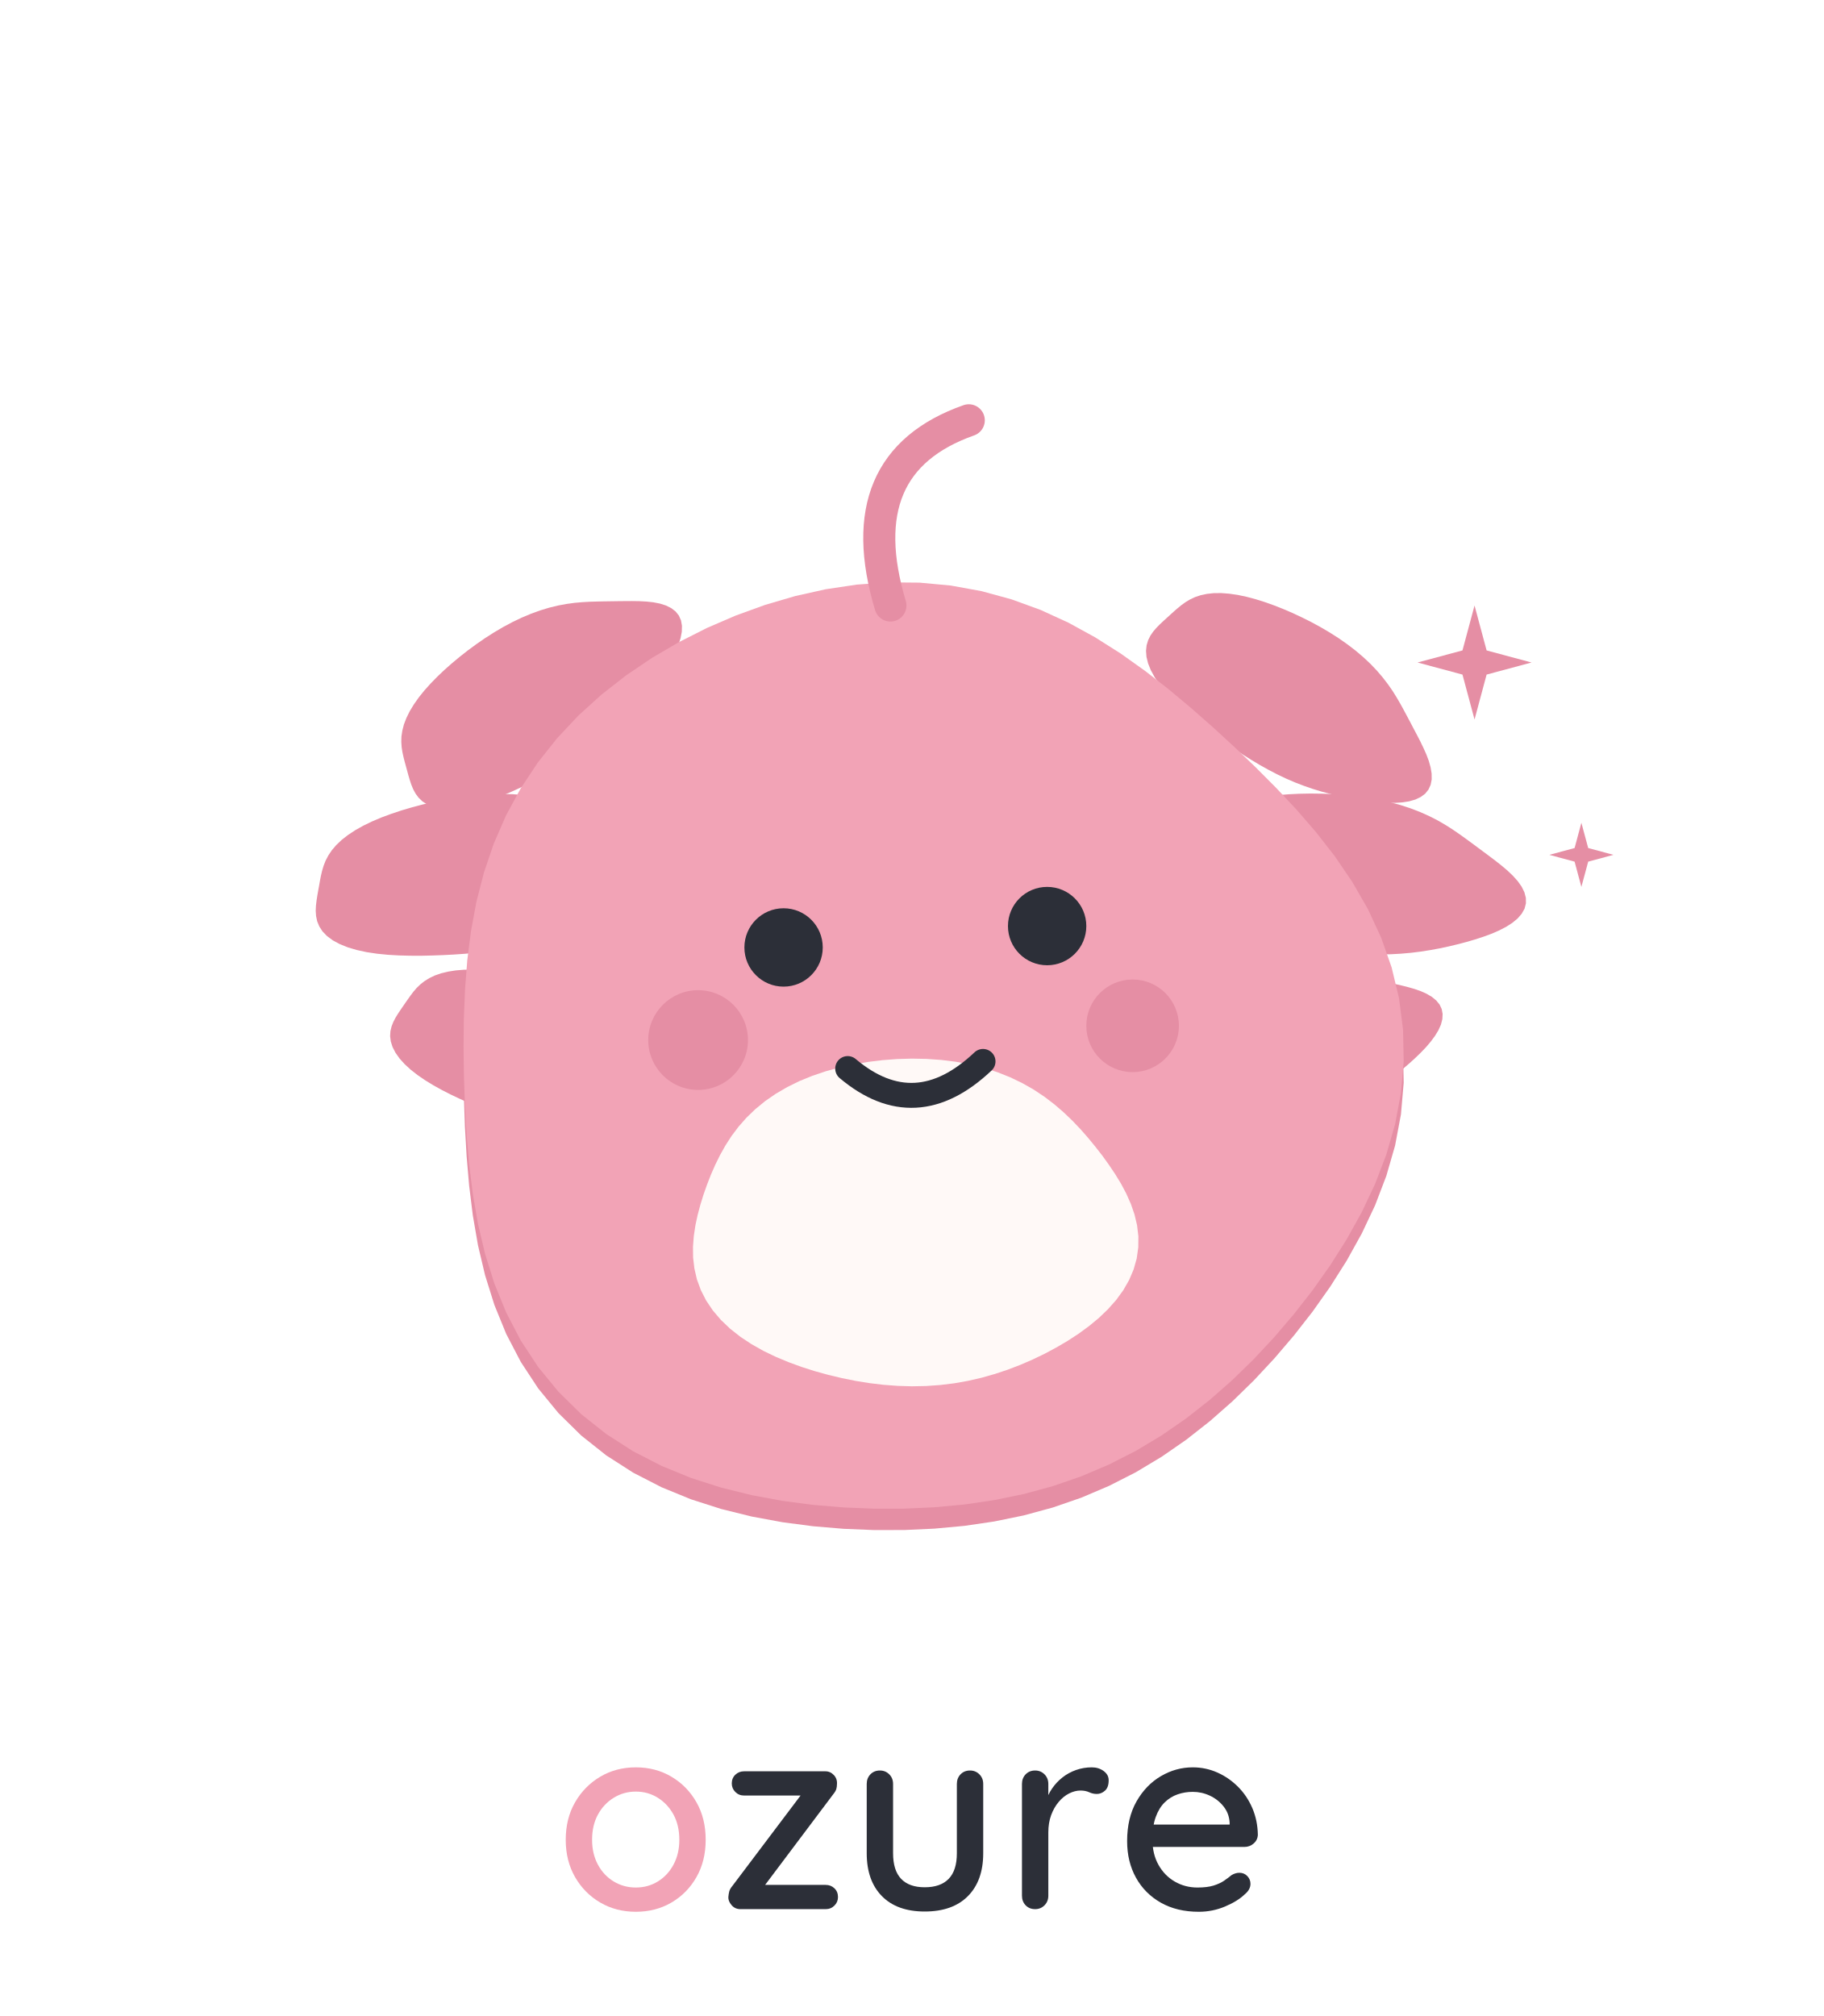
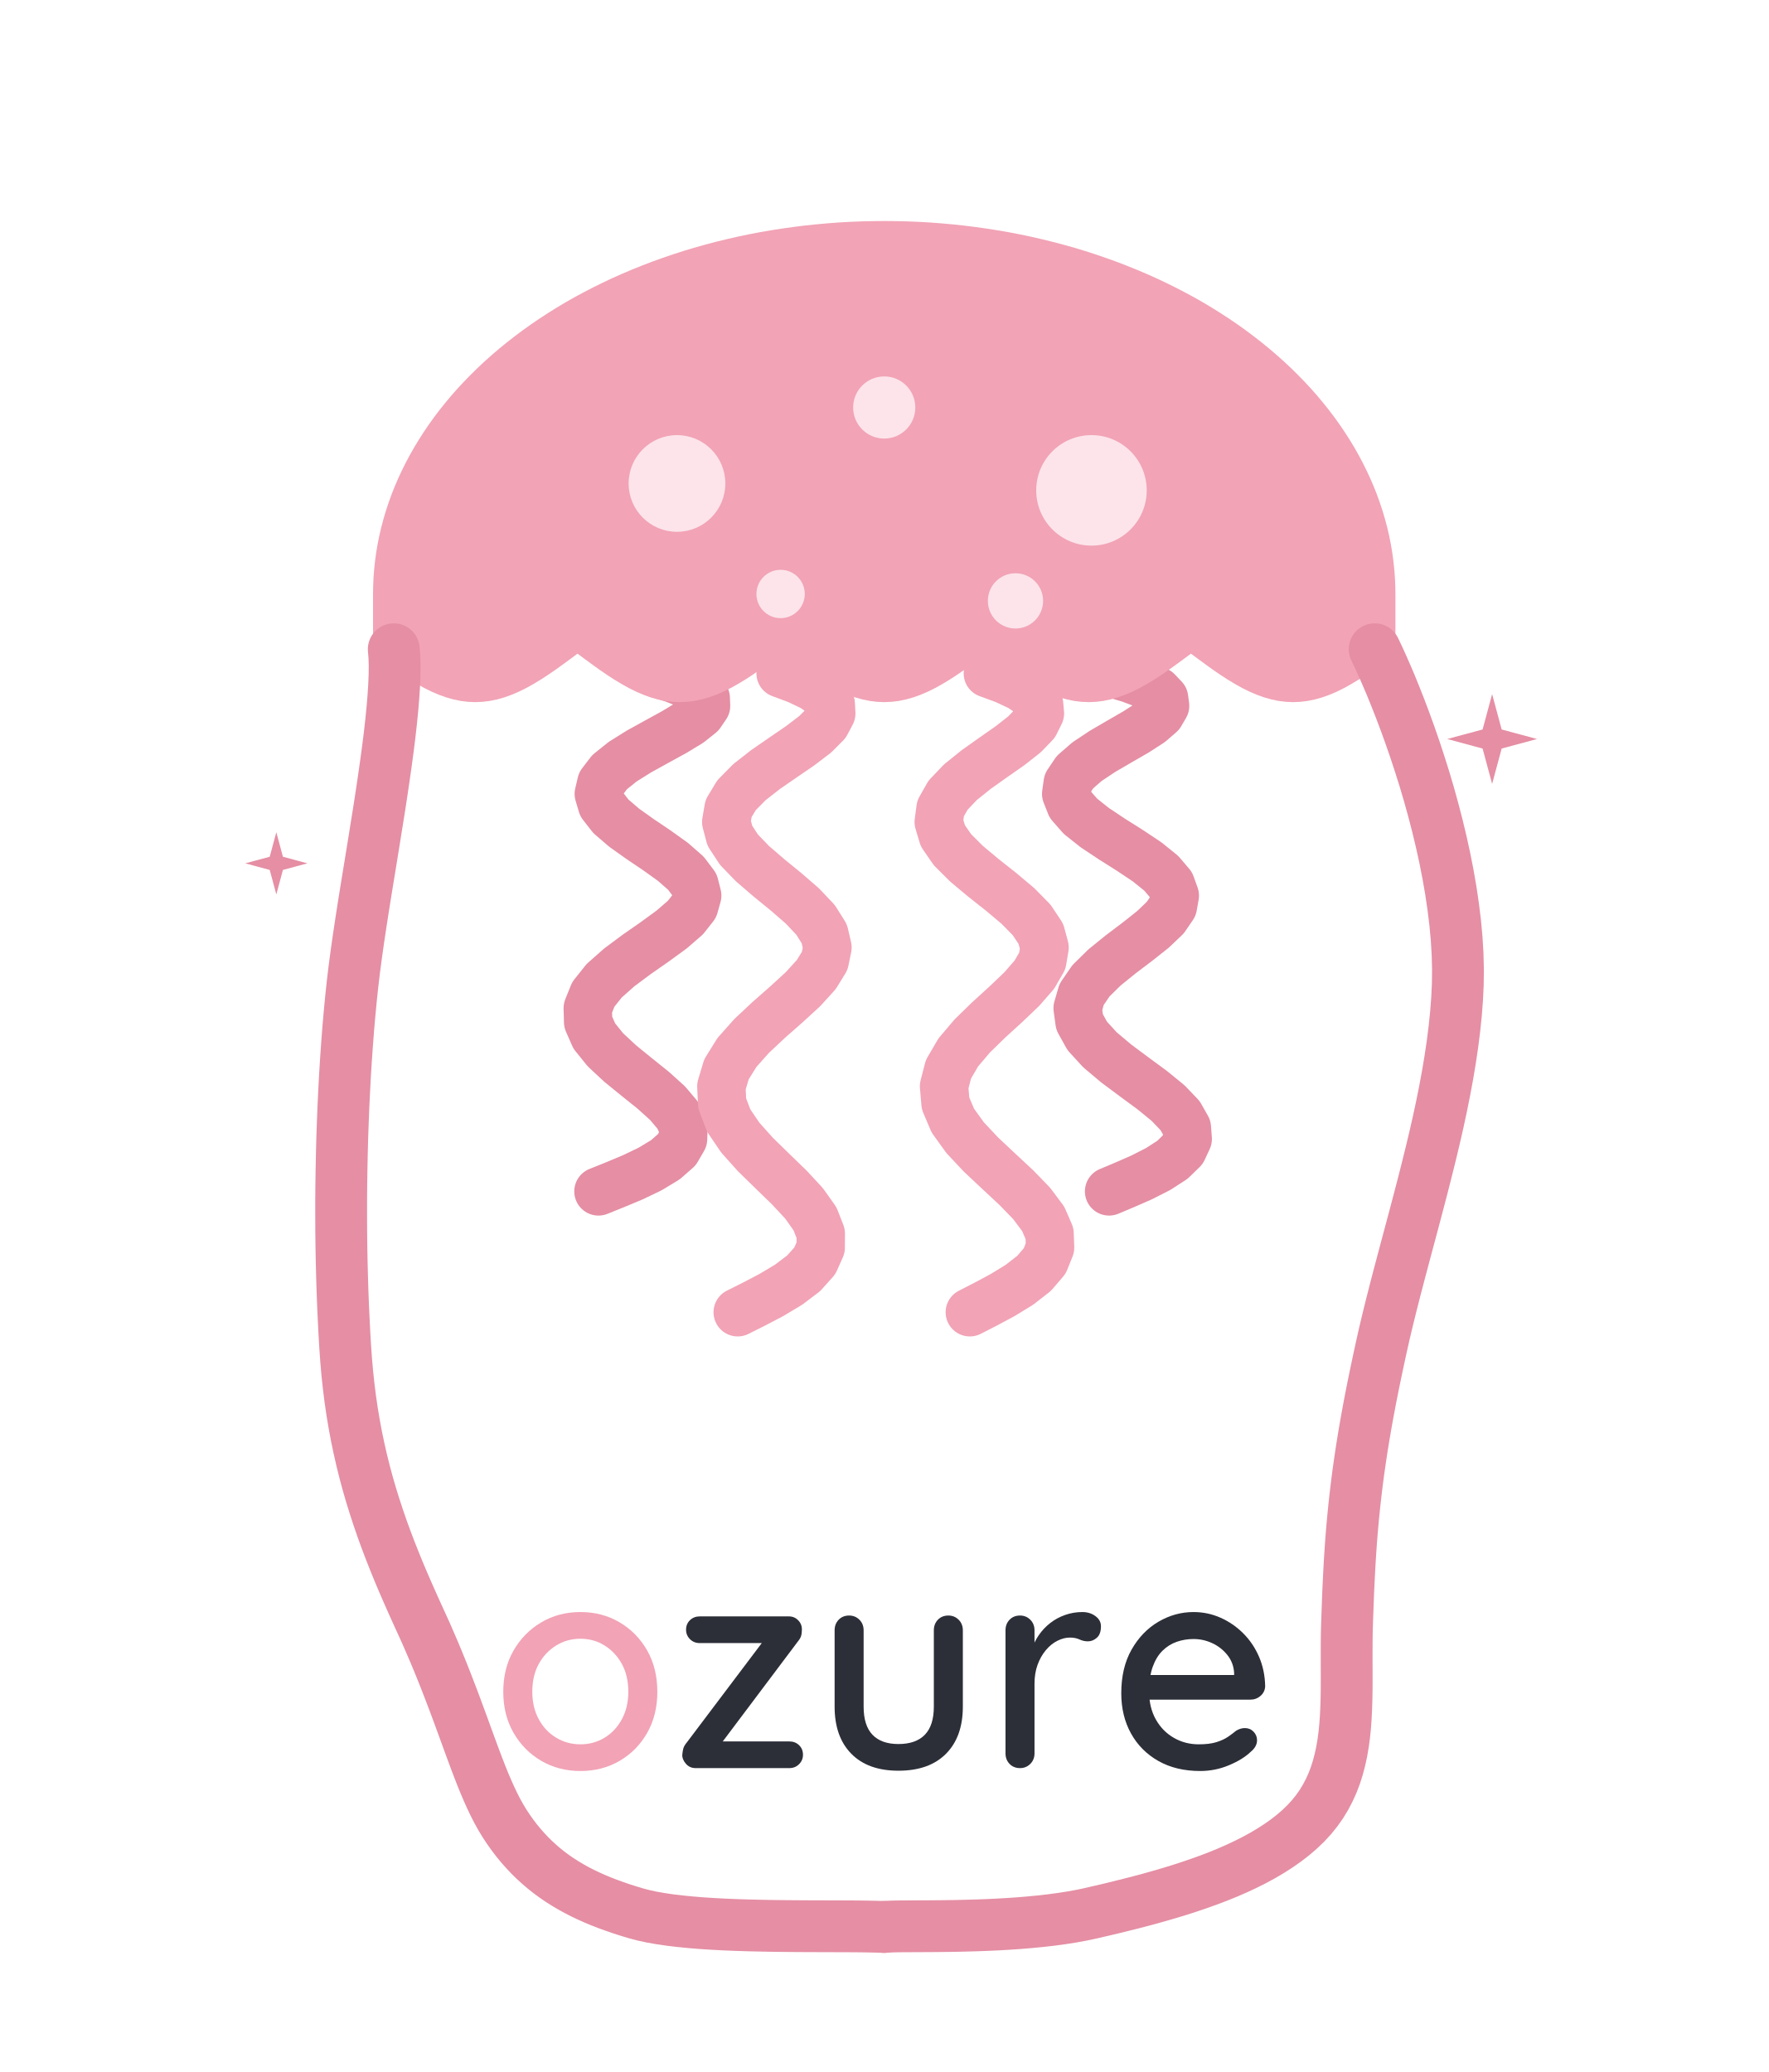
- <svg xmlns="http://www.w3.org/2000/svg" viewBox="0 0 512 566" width="512" height="566" role="img" aria-label="ozure">
-   <polygon points="401.68,220.33 401.07,221.67 400.15,222.82 398.91,223.75 397.40,224.47 395.66,224.97 393.73,225.27 391.66,225.41 389.49,225.39 387.25,225.26 384.99,225.03 382.70,224.72 380.39,224.35 378.08,223.92 375.74,223.43 373.38,222.87 370.98,222.22 368.55,221.48 366.10,220.63 363.62,219.68 361.13,218.61 358.65,217.43 356.19,216.15 353.75,214.79 351.35,213.36 348.99,211.87 346.66,210.33 344.36,208.75 342.08,207.12 339.81,205.45 337.56,203.72 335.33,201.94 333.15,200.09 331.04,198.18 329.05,196.21 327.21,194.20 325.58,192.17 324.20,190.15 323.11,188.16 322.34,186.24 321.89,184.42 321.76,182.72 321.93,181.15 322.36,179.73 323.00,178.45 323.80,177.29 324.71,176.24 325.67,175.26 326.66,174.33 327.65,173.43 328.63,172.54 329.61,171.65 330.62,170.77 331.68,169.90 332.82,169.08 334.08,168.32 335.49,167.65 337.07,167.12 338.83,166.74 340.77,166.53 342.87,166.51 345.12,166.68 347.49,167.02 349.95,167.54 352.48,168.21 355.06,169.02 357.67,169.95 360.29,170.98 362.92,172.11 365.54,173.34 368.16,174.65 370.75,176.06 373.31,177.56 375.81,179.15 378.22,180.84 380.53,182.60 382.70,184.44 384.72,186.33 386.55,188.24 388.20,190.17 389.67,192.08 390.98,193.96 392.13,195.81 393.18,197.61 394.15,199.38 395.08,201.12 396.00,202.85 396.91,204.59 397.84,206.35 398.76,208.13 399.64,209.95 400.46,211.78 401.15,213.61 401.66,215.42 401.95,217.17 401.97,218.82" fill="#e58ea4" />
-   <polygon points="428.41,252.08 428.43,253.62 428.04,255.12 427.24,256.54 426.08,257.88 424.59,259.11 422.82,260.24 420.83,261.26 418.68,262.19 416.41,263.02 414.06,263.78 411.66,264.48 409.21,265.12 406.72,265.72 404.18,266.26 401.59,266.74 398.92,267.16 396.18,267.50 393.36,267.75 390.47,267.91 387.52,267.96 384.53,267.91 381.51,267.76 378.47,267.51 375.45,267.18 372.43,266.78 369.42,266.32 366.41,265.80 363.41,265.23 360.40,264.61 357.38,263.94 354.36,263.20 351.35,262.38 348.39,261.46 345.51,260.45 342.77,259.32 340.23,258.09 337.94,256.75 335.94,255.32 334.30,253.83 333.02,252.28 332.11,250.71 331.56,249.14 331.33,247.60 331.38,246.10 331.63,244.65 332.05,243.25 332.55,241.90 333.10,240.59 333.67,239.30 334.23,238.02 334.79,236.75 335.38,235.47 336.03,234.19 336.78,232.90 337.68,231.63 338.77,230.39 340.09,229.20 341.65,228.07 343.47,227.04 345.54,226.11 347.84,225.30 350.34,224.60 353.02,224.03 355.83,223.58 358.75,223.24 361.75,223.00 364.82,222.85 367.94,222.79 371.10,222.83 374.29,222.95 377.50,223.17 380.71,223.50 383.92,223.94 387.08,224.51 390.17,225.20 393.17,226.01 396.02,226.94 398.72,227.98 401.23,229.10 403.57,230.29 405.72,231.53 407.71,232.79 409.57,234.06 411.35,235.33 413.07,236.59 414.77,237.85 416.47,239.11 418.19,240.39 419.92,241.70 421.63,243.05 423.27,244.44 424.80,245.90 426.14,247.40 427.23,248.94 428.00,250.51" fill="#e58ea4" />
-   <polygon points="404.18,282.02 404.78,283.29 405.04,284.67 404.96,286.14 404.56,287.68 403.85,289.26 402.88,290.85 401.70,292.44 400.36,294.02 398.88,295.56 397.32,297.07 395.69,298.55 394.00,300.00 392.26,301.43 390.46,302.83 388.59,304.20 386.65,305.55 384.61,306.86 382.48,308.13 380.26,309.35 377.94,310.51 375.56,311.59 373.11,312.61 370.62,313.54 368.10,314.41 365.56,315.22 363.00,315.97 360.43,316.67 357.84,317.34 355.22,317.96 352.58,318.54 349.90,319.07 347.21,319.53 344.52,319.89 341.86,320.14 339.26,320.24 336.78,320.18 334.46,319.94 332.34,319.52 330.46,318.90 328.85,318.11 327.54,317.16 326.50,316.08 325.73,314.90 325.19,313.64 324.84,312.35 324.63,311.04 324.51,309.74 324.44,308.45 324.39,307.17 324.35,305.91 324.30,304.65 324.28,303.38 324.30,302.07 324.40,300.73 324.62,299.35 325.01,297.91 325.59,296.44 326.40,294.92 327.44,293.38 328.72,291.84 330.23,290.30 331.94,288.79 333.83,287.31 335.88,285.88 338.06,284.50 340.34,283.17 342.71,281.89 345.15,280.67 347.66,279.51 350.23,278.41 352.85,277.38 355.52,276.44 358.22,275.60 360.94,274.88 363.65,274.28 366.32,273.82 368.94,273.51 371.47,273.35 373.89,273.33 376.18,273.43 378.36,273.64 380.42,273.93 382.38,274.27 384.26,274.65 386.11,275.04 387.93,275.44 389.77,275.84 391.62,276.24 393.48,276.67 395.35,277.14 397.19,277.67 398.95,278.29 400.59,279.03 402.04,279.89 403.25,280.89" fill="#e58ea4" />
-   <polygon points="189.68,171.67 190.60,172.82 191.20,174.17 191.47,175.69 191.43,177.36 191.09,179.14 190.48,181.00 189.66,182.91 188.66,184.84 187.53,186.76 186.30,188.68 184.99,190.58 183.61,192.47 182.18,194.34 180.68,196.20 179.11,198.05 177.44,199.89 175.68,201.72 173.81,203.52 171.83,205.30 169.75,207.03 167.58,208.71 165.32,210.32 163.01,211.88 160.65,213.36 158.25,214.79 155.82,216.17 153.36,217.50 150.88,218.80 148.36,220.06 145.80,221.28 143.19,222.46 140.56,223.56 137.90,224.58 135.24,225.46 132.62,226.19 130.07,226.72 127.64,227.03 125.37,227.10 123.31,226.92 121.48,226.49 119.91,225.84 118.59,224.98 117.52,223.95 116.67,222.80 116.00,221.56 115.47,220.27 115.04,218.97 114.66,217.67 114.31,216.38 113.96,215.10 113.61,213.82 113.28,212.52 112.99,211.19 112.77,209.79 112.67,208.32 112.71,206.77 112.96,205.12 113.41,203.38 114.11,201.56 115.04,199.67 116.21,197.75 117.59,195.79 119.17,193.83 120.92,191.88 122.81,189.95 124.82,188.04 126.93,186.18 129.13,184.35 131.41,182.56 133.77,180.83 136.20,179.15 138.69,177.56 141.25,176.05 143.85,174.66 146.47,173.41 149.09,172.31 151.68,171.37 154.22,170.60 156.69,170.00 159.06,169.56 161.33,169.25 163.50,169.06 165.58,168.94 167.60,168.88 169.57,168.84 171.53,168.81 173.49,168.78 175.48,168.76 177.49,168.75 179.50,168.78 181.51,168.89 183.45,169.10 185.30,169.46 186.99,170.00 188.46,170.73" fill="#e58ea4" />
-   <polygon points="184.41,239.92 184.79,241.42 184.77,242.96 184.34,244.54 183.53,246.11 182.37,247.66 180.92,249.18 179.23,250.64 177.36,252.05 175.35,253.40 173.25,254.70 171.09,255.95 168.86,257.16 166.59,258.32 164.25,259.45 161.84,260.54 159.35,261.58 156.77,262.56 154.09,263.48 151.32,264.32 148.47,265.07 145.55,265.73 142.58,266.30 139.57,266.78 136.55,267.18 133.53,267.51 130.49,267.78 127.45,267.99 124.40,268.15 121.33,268.26 118.23,268.33 115.12,268.32 112.01,268.24 108.91,268.06 105.88,267.76 102.95,267.32 100.18,266.72 97.64,265.97 95.37,265.05 93.41,263.99 91.80,262.79 90.54,261.48 89.64,260.09 89.05,258.65 88.74,257.18 88.64,255.71 88.71,254.25 88.88,252.82 89.10,251.41 89.34,250.03 89.59,248.66 89.83,247.28 90.10,245.90 90.43,244.50 90.85,243.08 91.42,241.63 92.19,240.16 93.18,238.69 94.43,237.23 95.95,235.79 97.74,234.40 99.78,233.06 102.05,231.79 104.51,230.60 107.14,229.49 109.89,228.47 112.75,227.52 115.70,226.65 118.71,225.85 121.79,225.13 124.91,224.49 128.08,223.95 131.29,223.50 134.50,223.17 137.71,222.97 140.88,222.90 143.98,222.98 146.98,223.20 149.84,223.57 152.55,224.06 155.10,224.66 157.48,225.35 159.72,226.10 161.83,226.89 163.85,227.71 165.82,228.52 167.77,229.34 169.73,230.16 171.71,231.00 173.70,231.86 175.68,232.76 177.61,233.73 179.43,234.78 181.09,235.92 182.52,237.16 183.64,238.50" fill="#e58ea4" />
-   <polygon points="192.18,309.98 191.90,311.35 191.29,312.62 190.35,313.75 189.10,314.74 187.59,315.58 185.87,316.29 183.97,316.86 181.95,317.31 179.85,317.67 177.69,317.95 175.50,318.16 173.28,318.32 171.03,318.42 168.75,318.47 166.43,318.46 164.07,318.38 161.65,318.22 159.18,317.96 156.67,317.61 154.12,317.16 151.56,316.60 149.00,315.96 146.44,315.22 143.90,314.41 141.38,313.54 138.88,312.62 136.40,311.65 133.92,310.63 131.45,309.57 128.98,308.45 126.52,307.28 124.09,306.04 121.71,304.72 119.43,303.33 117.29,301.87 115.33,300.34 113.61,298.76 112.16,297.15 111.02,295.53 110.21,293.94 109.72,292.39 109.53,290.90 109.62,289.49 109.94,288.17 110.43,286.92 111.04,285.74 111.72,284.63 112.44,283.55 113.16,282.50 113.88,281.46 114.60,280.43 115.34,279.39 116.13,278.36 117.01,277.34 118.02,276.37 119.19,275.45 120.54,274.61 122.09,273.87 123.84,273.26 125.79,272.79 127.92,272.45 130.19,272.26 132.60,272.21 135.10,272.29 137.67,272.48 140.29,272.77 142.95,273.16 145.64,273.64 148.35,274.21 151.06,274.86 153.78,275.60 156.48,276.44 159.15,277.38 161.76,278.42 164.29,279.56 166.71,280.79 168.99,282.11 171.12,283.49 173.07,284.91 174.85,286.37 176.48,287.83 177.95,289.29 179.32,290.74 180.61,292.17 181.85,293.59 183.08,295.00 184.31,296.41 185.55,297.84 186.80,299.30 188.02,300.79 189.17,302.31 190.21,303.86 191.09,305.43 191.74,306.99 192.11,308.51" fill="#e58ea4" />
-   <polygon points="393.93,295.10 394.11,304.00 393.34,312.86 391.70,321.60 389.24,330.12 386.09,338.37 382.34,346.31 378.11,353.93 373.48,361.24 368.53,368.24 363.29,374.95 357.79,381.39 352.04,387.56 346.01,393.44 339.69,399.00 333.07,404.20 326.14,409.00 318.90,413.34 311.37,417.17 303.59,420.48 295.59,423.24 287.43,425.46 279.15,427.16 270.79,428.39 262.36,429.17 253.90,429.56 245.40,429.57 236.86,429.22 228.29,428.50 219.69,427.37 211.08,425.78 202.51,423.66 194.04,420.95 185.76,417.56 177.78,413.46 170.22,408.61 163.19,403.03 156.80,396.74 151.12,389.82 146.23,382.38 142.13,374.51 138.80,366.35 136.19,358.02 134.20,349.61 132.75,341.21 131.72,332.87 131.01,324.61 130.54,316.42 130.26,308.29 130.15,300.18 130.23,292.05 130.56,283.88 131.19,275.66 132.24,267.40 133.77,259.13 135.89,250.92 138.64,242.83 142.07,234.94 146.20,227.34 150.99,220.10 156.41,213.27 162.39,206.90 168.87,201.02 175.78,195.62 183.05,190.71 190.62,186.28 198.46,182.31 206.53,178.83 214.80,175.83 223.25,173.35 231.85,171.43 240.57,170.13 249.37,169.50 258.18,169.58 266.93,170.39 275.56,171.96 283.98,174.26 292.14,177.23 299.98,180.82 307.47,184.93 314.62,189.46 321.45,194.32 327.99,199.41 334.30,204.68 340.44,210.08 346.46,215.61 352.40,221.28 358.24,227.14 363.97,233.25 369.53,239.67 374.81,246.45 379.70,253.64 384.08,261.26 387.79,269.27 390.73,277.63 392.80,286.27" fill="#e58ea4" />
-   <polygon points="393.93,289.10 394.11,298.00 393.34,306.86 391.70,315.60 389.24,324.12 386.09,332.37 382.34,340.31 378.11,347.93 373.48,355.24 368.53,362.24 363.29,368.95 357.79,375.39 352.04,381.56 346.01,387.44 339.69,393.00 333.07,398.20 326.14,403.00 318.90,407.34 311.37,411.17 303.59,414.48 295.59,417.24 287.43,419.46 279.15,421.16 270.79,422.39 262.36,423.17 253.90,423.56 245.40,423.57 236.86,423.22 228.29,422.50 219.69,421.37 211.08,419.78 202.51,417.66 194.04,414.95 185.76,411.56 177.78,407.46 170.22,402.61 163.19,397.03 156.80,390.74 151.12,383.82 146.23,376.38 142.13,368.51 138.80,360.35 136.19,352.02 134.20,343.61 132.75,335.21 131.72,326.87 131.01,318.61 130.54,310.42 130.26,302.29 130.15,294.18 130.23,286.05 130.56,277.88 131.19,269.66 132.24,261.40 133.77,253.13 135.89,244.92 138.64,236.83 142.07,228.94 146.20,221.34 150.99,214.10 156.41,207.27 162.39,200.90 168.87,195.02 175.78,189.62 183.05,184.71 190.62,180.28 198.46,176.31 206.53,172.83 214.80,169.83 223.25,167.35 231.85,165.43 240.57,164.13 249.37,163.50 258.18,163.58 266.93,164.39 275.56,165.96 283.98,168.26 292.14,171.23 299.98,174.82 307.47,178.93 314.62,183.46 321.45,188.32 327.99,193.41 334.30,198.68 340.44,204.08 346.46,209.61 352.40,215.28 358.24,221.14 363.97,227.25 369.53,233.67 374.81,240.45 379.70,247.64 384.08,255.26 387.79,263.27 390.73,271.63 392.80,280.27" fill="#f2a3b6" />
-   <polygon points="319.25,344.00 319.62,347.09 319.59,350.21 319.15,353.32 318.29,356.38 317.02,359.37 315.37,362.25 313.37,364.99 311.06,367.59 308.51,370.03 305.74,372.32 302.81,374.46 299.75,376.46 296.57,378.32 293.30,380.07 289.94,381.69 286.49,383.18 282.95,384.54 279.31,385.75 275.58,386.81 271.78,387.68 267.90,388.37 263.96,388.85 259.99,389.13 256.00,389.21 252.02,389.09 248.05,388.79 244.12,388.32 240.22,387.69 236.37,386.91 232.55,386.00 228.78,384.96 225.05,383.77 221.39,382.43 217.80,380.93 214.33,379.26 211.00,377.38 207.87,375.31 204.99,373.04 202.40,370.57 200.15,367.93 198.26,365.12 196.77,362.20 195.67,359.19 194.96,356.13 194.60,353.06 194.57,350.00 194.80,346.98 195.25,344.00 195.88,341.08 196.65,338.20 197.53,335.37 198.52,332.57 199.60,329.80 200.81,327.04 202.16,324.30 203.68,321.59 205.40,318.92 207.37,316.31 209.58,313.80 212.07,311.40 214.81,309.15 217.81,307.08 221.05,305.19 224.49,303.50 228.10,302.03 231.86,300.76 235.73,299.69 239.68,298.82 243.70,298.14 247.77,297.64 251.88,297.33 256.00,297.21 260.13,297.29 264.24,297.58 268.31,298.08 272.32,298.82 276.22,299.80 280.00,301.01 283.62,302.45 287.05,304.10 290.28,305.94 293.29,307.95 296.09,310.09 298.68,312.33 301.10,314.65 303.37,317.03 305.50,319.46 307.53,321.93 309.48,324.43 311.33,327.00 313.09,329.62 314.74,332.32 316.22,335.11 317.50,337.99 318.53,340.96" fill="#fff9f7" />
-   <path d="M 250.00 170.00 Q 238.00 130.00 272.00 118.00" fill="none" stroke="#e58ea4" stroke-width="9.00" stroke-linecap="round" />
-   <circle cx="220.00" cy="266.00" r="11.00" fill="#2c2f38" />
-   <circle cx="294.00" cy="260.00" r="11.00" fill="#2c2f38" />
-   <circle cx="196.00" cy="292.00" r="14.00" fill="#e58ea4" />
-   <circle cx="318.00" cy="288.00" r="13.00" fill="#e58ea4" />
-   <path d="M 238.00 300.00 Q 257.00 316.00 276.00 298.00" fill="none" stroke="#2c2f38" stroke-width="7.00" stroke-linecap="round" />
-   <polygon points="414.00,170.00 417.39,182.61 430.00,186.00 417.39,189.39 414.00,202.00 410.61,189.39 398.00,186.00 410.61,182.61" fill="#e58ea4" />
-   <polygon points="444.00,231.00 445.91,238.09 453.00,240.00 445.91,241.91 444.00,249.00 442.09,241.91 435.00,240.00 442.09,238.09" fill="#e58ea4" />
-   <path fill="#f2a3b6" d="M198.132 516.538Q198.132 522.458 195.542 527.009Q192.952 531.56 188.512 534.15Q184.072 536.74 178.522 536.74Q172.972 536.74 168.532 534.15Q164.092 531.56 161.465 527.009Q158.838 522.458 158.838 516.538Q158.838 510.544 161.465 505.993Q164.092 501.442 168.532 498.815Q172.972 496.188 178.522 496.188Q184.072 496.188 188.512 498.815Q192.952 501.442 195.542 505.993Q198.132 510.544 198.132 516.538ZM190.732 516.538Q190.732 512.468 189.104 509.471Q187.476 506.474 184.701 504.735Q181.926 502.996 178.522 502.996Q175.118 502.996 172.306 504.735Q169.494 506.474 167.866 509.471Q166.238 512.468 166.238 516.538Q166.238 520.46 167.866 523.494Q169.494 526.528 172.306 528.23Q175.118 529.932 178.522 529.932Q181.926 529.932 184.701 528.23Q187.476 526.528 189.104 523.494Q190.732 520.46 190.732 516.538Z" />
-   <path fill="#2c2f38" d="M231.802 529.192Q233.282 529.192 234.281 530.154Q235.28 531.116 235.28 532.596Q235.28 534.002 234.281 535.001Q233.282 536.0 231.802 536.0H207.9Q206.346 536.0 205.384 534.853Q204.422 533.706 204.496 532.596Q204.57 531.708 204.755 531.005Q204.94 530.302 205.68 529.414L225.438 503.218V504.106H208.936Q207.456 504.106 206.457 503.107Q205.458 502.108 205.458 500.702Q205.458 499.222 206.457 498.26Q207.456 497.298 208.936 497.298H231.728Q233.134 497.298 234.133 498.371Q235.132 499.444 234.984 500.998Q234.984 501.664 234.799 502.293Q234.614 502.922 233.948 503.736L214.486 529.636L214.19 529.192Z" />
-   <path fill="#2c2f38" d="M272.354 497.076Q273.908 497.076 274.981 498.149Q276.054 499.222 276.054 500.85V520.312Q276.054 528.008 271.762 532.337Q267.47 536.666 259.626 536.666Q251.856 536.666 247.601 532.337Q243.346 528.008 243.346 520.312V500.85Q243.346 499.222 244.382 498.149Q245.418 497.076 247.046 497.076Q248.6 497.076 249.673 498.149Q250.746 499.222 250.746 500.85V520.312Q250.746 525.122 253.003 527.49Q255.26 529.858 259.626 529.858Q264.066 529.858 266.36 527.49Q268.654 525.122 268.654 520.312V500.85Q268.654 499.222 269.69 498.149Q270.726 497.076 272.354 497.076Z" />
-   <path fill="#2c2f38" d="M290.632 536.0Q289.004 536.0 287.968 534.927Q286.932 533.854 286.932 532.226V500.85Q286.932 499.222 287.968 498.149Q289.004 497.076 290.632 497.076Q292.186 497.076 293.259 498.149Q294.332 499.222 294.332 500.85V509.138L293.592 505.956Q294.184 503.884 295.405 502.108Q296.626 500.332 298.328 499.0Q300.03 497.668 302.139 496.928Q304.248 496.188 306.542 496.188Q308.466 496.188 309.872 497.224Q311.278 498.26 311.278 499.814Q311.278 501.812 310.242 502.737Q309.206 503.662 307.948 503.662Q306.838 503.662 305.802 503.181Q304.766 502.7 303.36 502.7Q301.806 502.7 300.178 503.514Q298.55 504.328 297.218 505.919Q295.886 507.51 295.109 509.656Q294.332 511.802 294.332 514.466V532.226Q294.332 533.854 293.259 534.927Q292.186 536.0 290.632 536.0Z" />
-   <path fill="#2c2f38" d="M336.586 536.74Q330.444 536.74 325.93 534.187Q321.416 531.634 318.937 527.157Q316.458 522.68 316.458 516.908Q316.458 510.396 319.085 505.771Q321.712 501.146 325.93 498.667Q330.148 496.188 334.884 496.188Q338.51 496.188 341.766 497.631Q345.022 499.074 347.575 501.627Q350.128 504.18 351.608 507.621Q353.088 511.062 353.162 515.132Q353.088 516.612 351.978 517.574Q350.868 518.536 349.388 518.536H320.602L318.826 512.246H346.65L345.244 513.578V511.728Q345.096 509.138 343.542 507.177Q341.988 505.216 339.694 504.143Q337.4 503.07 334.884 503.07Q332.664 503.07 330.629 503.773Q328.594 504.476 327.003 506.03Q325.412 507.584 324.487 510.137Q323.562 512.69 323.562 516.464Q323.562 520.534 325.264 523.568Q326.966 526.602 329.852 528.267Q332.738 529.932 336.216 529.932Q338.954 529.932 340.73 529.377Q342.506 528.822 343.69 528.008Q344.874 527.194 345.762 526.454Q346.872 525.788 347.982 525.788Q349.314 525.788 350.202 526.713Q351.09 527.638 351.09 528.896Q351.09 530.524 349.462 531.856Q347.464 533.78 343.949 535.26Q340.434 536.74 336.586 536.74Z" />
+ <svg xmlns="http://www.w3.org/2000/svg" viewBox="0 0 512 600" width="512" height="600" role="img" aria-label="ozure">
+   <polyline points="190.00,195.00 194.93,196.51 199.28,198.21 202.54,200.10 204.33,202.17 204.42,204.40 202.80,206.78 199.64,209.30 195.29,211.94 190.24,214.71 185.04,217.58 180.29,220.55 176.50,223.59 174.11,226.71 173.36,229.89 174.32,233.12 176.87,236.39 180.70,239.68 185.35,242.99 190.26,246.30 194.86,249.60 198.60,252.88 201.04,256.13 201.86,259.34 200.97,262.50 198.43,265.72 194.52,269.11 189.66,272.66 184.38,276.34 179.29,280.13 174.92,284.00 171.77,287.95 170.17,291.94 170.28,295.96 172.05,299.99 175.28,304.00 179.55,307.97 184.35,311.88 189.12,315.71 193.27,319.45 196.32,323.06 197.88,326.52 197.76,329.82 195.95,332.94 192.63,335.85 188.19,338.53 183.09,340.97 177.92,343.13 173.26,345.00" fill="none" stroke="#e58ea4" stroke-width="14.00" stroke-linecap="round" stroke-linejoin="round" />
+   <polyline points="226.00,195.00 230.97,196.86 235.37,198.96 238.68,201.30 240.52,203.84 240.67,206.59 239.11,209.53 236.02,212.63 231.73,215.90 226.75,219.31 221.63,222.85 216.95,226.51 213.25,230.27 210.93,234.11 210.26,238.04 211.31,242.02 213.95,246.05 217.87,250.11 222.61,254.19 227.61,258.27 232.30,262.34 236.13,266.39 238.65,270.40 239.57,274.36 238.77,278.25 236.32,282.22 232.51,286.41 227.75,290.78 222.59,295.32 217.61,299.99 213.36,304.77 210.33,309.64 208.85,314.56 209.08,319.52 210.98,324.49 214.33,329.43 218.72,334.33 223.65,339.15 228.53,343.88 232.80,348.48 235.96,352.94 237.63,357.21 237.61,361.28 235.89,365.13 232.67,368.72 228.31,372.02 223.29,375.02 218.19,377.69 213.58,380.00" fill="none" stroke="#f2a3b6" stroke-width="14.00" stroke-linecap="round" stroke-linejoin="round" />
+   <polyline points="286.00,195.00 291.04,196.86 295.51,198.96 298.90,201.30 300.83,203.84 301.08,206.59 299.62,209.53 296.63,212.63 292.47,215.90 287.60,219.31 282.61,222.85 278.06,226.51 274.48,230.27 272.30,234.11 271.78,238.04 272.97,242.02 275.75,246.05 279.82,250.11 284.70,254.19 289.86,258.27 294.70,262.34 298.68,266.39 301.35,270.40 302.42,274.36 301.77,278.25 299.48,282.22 295.83,286.41 291.25,290.78 286.27,295.32 281.48,299.99 277.43,304.77 274.59,309.64 273.32,314.56 273.75,319.52 275.86,324.49 279.41,329.43 284.01,334.33 289.14,339.15 294.22,343.88 298.68,348.48 302.02,352.94 303.87,357.21 304.02,361.28 302.47,365.13 299.40,368.72 295.17,372.02 290.28,375.02 285.29,377.69 280.78,380.00" fill="none" stroke="#f2a3b6" stroke-width="14.00" stroke-linecap="round" stroke-linejoin="round" />
+   <polyline points="322.00,195.00 327.08,196.51 331.60,198.21 335.04,200.10 337.02,202.17 337.32,204.40 335.93,206.78 333.01,209.30 328.91,211.94 324.11,214.71 319.19,217.58 314.72,220.55 311.23,223.59 309.13,226.71 308.68,229.89 309.96,233.12 312.83,236.39 316.98,239.68 321.96,242.99 327.20,246.30 332.14,249.60 336.21,252.88 338.97,256.13 340.13,259.34 339.57,262.50 337.37,265.72 333.82,269.11 329.35,272.66 324.48,276.34 319.80,280.13 315.86,284.00 313.15,287.95 312.00,291.94 312.55,295.96 314.79,299.99 318.46,304.00 323.18,307.97 328.43,311.88 333.63,315.71 338.21,319.45 341.66,323.06 343.62,326.52 343.87,329.82 342.42,332.94 339.44,335.85 335.29,338.53 330.48,340.97 325.55,343.13 321.10,345.00" fill="none" stroke="#e58ea4" stroke-width="14.00" stroke-linecap="round" stroke-linejoin="round" />
+   <polygon points="108.00,172.00 108.04,169.58 108.15,167.15 108.34,164.73 108.60,162.32 108.93,159.91 109.34,157.50 109.82,155.11 110.38,152.72 111.01,150.34 111.71,147.97 112.49,145.61 113.33,143.27 114.25,140.94 115.24,138.63 116.31,136.33 117.44,134.05 118.64,131.79 119.91,129.55 121.25,127.34 122.66,125.14 124.13,122.97 125.67,120.82 127.28,118.70 128.95,116.61 130.68,114.54 132.48,112.50 134.34,110.50 136.27,108.52 138.25,106.57 140.29,104.66 142.39,102.79 144.55,100.94 146.76,99.14 149.03,97.37 151.35,95.63 153.72,93.94 156.15,92.28 158.63,90.67 161.15,89.09 163.72,87.56 166.34,86.07 169.01,84.63 171.72,83.22 174.47,81.87 177.26,80.55 180.09,79.29 182.96,78.07 185.87,76.90 188.81,75.77 191.79,74.70 194.79,73.67 197.83,72.69 200.90,71.76 204.00,70.89 207.12,70.06 210.27,69.29 213.44,68.56 216.63,67.89 219.84,67.27 223.07,66.71 226.31,66.20 229.57,65.74 232.85,65.33 236.13,64.98 239.43,64.68 242.73,64.43 246.04,64.24 249.36,64.11 252.68,64.03 256.00,64.00 259.32,64.03 262.64,64.11 265.96,64.24 269.27,64.43 272.57,64.68 275.87,64.98 279.15,65.33 282.43,65.74 285.69,66.20 288.93,66.71 292.16,67.27 295.37,67.89 298.56,68.56 301.73,69.29 304.88,70.06 308.00,70.89 311.10,71.76 314.17,72.69 317.21,73.67 320.21,74.70 323.19,75.77 326.13,76.90 329.04,78.07 331.91,79.29 334.74,80.55 337.53,81.87 340.28,83.22 342.99,84.63 345.66,86.07 348.28,87.56 350.85,89.09 353.37,90.67 355.85,92.28 358.28,93.94 360.65,95.63 362.97,97.37 365.24,99.14 367.45,100.94 369.61,102.79 371.71,104.66 373.75,106.57 375.73,108.52 377.66,110.50 379.52,112.50 381.32,114.54 383.05,116.61 384.72,118.70 386.33,120.82 387.87,122.97 389.34,125.14 390.75,127.34 392.09,129.55 393.36,131.79 394.56,134.05 395.69,136.33 396.76,138.63 397.75,140.94 398.67,143.27 399.51,145.61 400.29,147.97 400.99,150.34 401.62,152.72 402.18,155.11 402.66,157.50 403.07,159.91 403.40,162.32 403.66,164.73 403.85,167.15 403.96,169.58 404.00,172.00 404.00,189.28 401.89,190.85 399.77,192.40 397.66,193.92 395.54,195.37 393.43,196.75 391.31,198.03 389.20,199.21 387.09,200.26 384.97,201.17 382.86,201.93 380.74,202.53 378.63,202.97 376.51,203.23 374.40,203.32 372.29,203.23 370.17,202.97 368.06,202.53 365.94,201.93 363.83,201.17 361.71,200.26 359.60,199.21 357.49,198.03 355.37,196.75 353.26,195.37 351.14,193.92 349.03,192.40 346.91,190.85 344.80,189.28 342.69,190.85 340.57,192.40 338.46,193.92 336.34,195.37 334.23,196.75 332.11,198.03 330.00,199.21 327.89,200.26 325.77,201.17 323.66,201.93 321.54,202.53 319.43,202.97 317.31,203.23 315.20,203.32 313.09,203.23 310.97,202.97 308.86,202.53 306.74,201.93 304.63,201.17 302.51,200.26 300.40,199.21 298.29,198.03 296.17,196.75 294.06,195.37 291.94,193.92 289.83,192.40 287.71,190.85 285.60,189.28 283.49,190.85 281.37,192.40 279.26,193.92 277.14,195.37 275.03,196.75 272.91,198.03 270.80,199.21 268.69,200.26 266.57,201.17 264.46,201.93 262.34,202.53 260.23,202.97 258.11,203.23 256.00,203.32 253.89,203.23 251.77,202.97 249.66,202.53 247.54,201.93 245.43,201.17 243.31,200.26 241.20,199.21 239.09,198.03 236.97,196.75 234.86,195.37 232.74,193.92 230.63,192.40 228.51,190.85 226.40,189.28 224.29,190.85 222.17,192.40 220.06,193.92 217.94,195.37 215.83,196.75 213.71,198.03 211.60,199.21 209.49,200.26 207.37,201.17 205.26,201.93 203.14,202.53 201.03,202.97 198.91,203.23 196.80,203.32 194.69,203.23 192.57,202.97 190.46,202.53 188.34,201.93 186.23,201.17 184.11,200.26 182.00,199.21 179.89,198.03 177.77,196.75 175.66,195.37 173.54,193.92 171.43,192.40 169.31,190.85 167.20,189.28 165.09,190.85 162.97,192.40 160.86,193.92 158.74,195.37 156.63,196.75 154.51,198.03 152.40,199.21 150.29,200.26 148.17,201.17 146.06,201.93 143.94,202.53 141.83,202.97 139.71,203.23 137.60,203.32 135.49,203.23 133.37,202.97 131.26,202.53 129.14,201.93 127.03,201.17 124.91,200.26 122.80,199.21 120.69,198.03 118.57,196.75 116.46,195.37 114.34,193.92 112.23,192.40 110.11,190.85 108.00,189.28" fill="#f2a3b6" />
+   <circle cx="196.00" cy="140.00" r="14.00" fill="#fce4ea" />
+   <circle cx="256.00" cy="118.00" r="9.00" fill="#fce4ea" />
+   <circle cx="316.00" cy="142.00" r="16.00" fill="#fce4ea" />
+   <circle cx="226.00" cy="172.00" r="7.00" fill="#fce4ea" />
+   <circle cx="294.00" cy="174.00" r="8.00" fill="#fce4ea" />
+   <polyline points="114.00,188.00 114.18,190.18 114.26,192.66 114.23,195.43 114.11,198.46 113.90,201.74 113.61,205.24 113.24,208.95 112.80,212.85 112.29,216.92 111.72,221.14 111.10,225.48 110.44,229.94 109.74,234.49 109.00,239.10 108.25,243.78 107.49,248.48 106.72,253.20 105.95,257.91 105.20,262.60 104.48,267.25 103.79,271.83 103.15,276.33 102.57,280.72 102.06,285.00 101.61,289.24 101.20,293.55 100.82,297.91 100.48,302.33 100.17,306.78 99.89,311.27 99.65,315.79 99.43,320.33 99.25,324.89 99.09,329.45 98.97,334.01 98.88,338.56 98.81,343.10 98.77,347.62 98.77,352.10 98.79,356.56 98.84,360.96 98.92,365.32 99.03,369.62 99.16,373.85 99.32,378.02 99.51,382.10 99.71,386.10 99.94,390.00 100.21,393.83 100.54,397.61 100.94,401.35 101.40,405.03 101.93,408.68 102.53,412.27 103.19,415.83 103.92,419.33 104.71,422.80 105.56,426.22 106.47,429.60 107.44,432.94 108.46,436.23 109.53,439.49 110.64,442.71 111.80,445.89 112.99,449.03 114.22,452.13 115.47,455.20 116.75,458.23 118.05,461.22 119.36,464.18 120.68,467.11 122.00,470.00 123.30,472.86 124.54,475.71 125.75,478.52 126.91,481.31 128.03,484.07 129.11,486.80 130.15,489.49 131.17,492.15 132.15,494.77 133.10,497.35 134.03,499.88 134.94,502.38 135.83,504.82 136.71,507.22 137.58,509.56 138.45,511.85 139.32,514.09 140.20,516.27 141.10,518.38 142.02,520.44 142.97,522.43 143.95,524.36 144.98,526.21 146.06,528.00 147.19,529.71 148.36,531.36 149.56,532.93 150.80,534.44 152.07,535.88 153.38,537.27 154.72,538.59 156.10,539.85 157.51,541.06 158.97,542.22 160.46,543.32 162.00,544.38 163.58,545.38 165.20,546.35 166.86,547.27 168.57,548.15 170.32,548.99 172.12,549.80 173.97,550.57 175.87,551.31 177.82,552.02 179.81,552.71 181.85,553.36 183.94,554.00 186.15,554.59 188.57,555.12 191.17,555.58 193.94,555.99 196.87,556.34 199.92,556.64 203.09,556.90 206.37,557.11 209.72,557.29 213.13,557.43 216.59,557.54 220.06,557.62 223.54,557.69 227.01,557.73 230.43,557.76 233.80,557.78 237.08,557.79 240.27,557.80 243.33,557.81 246.24,557.82 248.99,557.84 251.54,557.88 253.89,557.93 256.00,558.00" fill="none" stroke="#e58ea4" stroke-width="15.00" stroke-linecap="round" stroke-linejoin="round" />
+   <polyline points="398.00,188.00 399.04,190.18 400.17,192.66 401.39,195.43 402.68,198.46 404.01,201.74 405.39,205.24 406.79,208.95 408.20,212.85 409.61,216.92 411.00,221.14 412.37,225.48 413.69,229.94 414.95,234.49 416.15,239.10 417.27,243.78 418.30,248.48 419.23,253.20 420.05,257.91 420.74,262.60 421.31,267.25 421.73,271.83 422.00,276.33 422.11,280.72 422.06,285.00 421.86,289.24 421.53,293.55 421.08,297.91 420.52,302.33 419.86,306.78 419.11,311.27 418.27,315.79 417.36,320.33 416.38,324.89 415.34,329.45 414.25,334.01 413.12,338.56 411.97,343.10 410.79,347.62 409.61,352.10 408.42,356.56 407.24,360.96 406.08,365.32 404.94,369.62 403.84,373.85 402.78,378.02 401.77,382.10 400.82,386.10 399.94,390.00 399.11,393.83 398.31,397.61 397.54,401.35 396.81,405.03 396.12,408.68 395.47,412.27 394.86,415.83 394.29,419.33 393.77,422.80 393.28,426.22 392.84,429.60 392.44,432.94 392.08,436.23 391.75,439.49 391.46,442.71 391.20,445.89 390.98,449.03 390.78,452.13 390.61,455.20 390.46,458.23 390.32,461.22 390.21,464.18 390.10,467.11 390.00,470.00 389.92,472.86 389.89,475.71 389.88,478.52 389.88,481.31 389.89,484.07 389.89,486.80 389.88,489.49 389.83,492.15 389.75,494.77 389.62,497.35 389.44,499.88 389.19,502.38 388.86,504.82 388.45,507.22 387.94,509.56 387.34,511.85 386.63,514.09 385.80,516.27 384.85,518.38 383.77,520.44 382.56,522.43 381.20,524.36 379.71,526.21 378.06,528.00 376.28,529.71 374.37,531.36 372.34,532.93 370.20,534.44 367.96,535.88 365.62,537.27 363.20,538.59 360.69,539.85 358.11,541.06 355.46,542.22 352.76,543.32 350.00,544.38 347.20,545.38 344.37,546.35 341.52,547.27 338.64,548.15 335.76,548.99 332.88,549.80 330.00,550.57 327.13,551.31 324.28,552.02 321.47,552.71 318.68,553.36 315.94,554.00 313.16,554.59 310.27,555.12 307.30,555.58 304.27,555.99 301.19,556.34 298.08,556.64 294.96,556.90 291.85,557.11 288.76,557.29 285.71,557.43 282.73,557.54 279.81,557.62 276.99,557.69 274.27,557.73 271.67,557.76 269.20,557.78 266.89,557.79 264.73,557.80 262.76,557.81 260.97,557.82 259.39,557.84 258.02,557.88 256.89,557.93 256.00,558.00" fill="none" stroke="#e58ea4" stroke-width="15.00" stroke-linecap="round" stroke-linejoin="round" />
+   <polygon points="432.00,201.00 434.76,211.24 445.00,214.00 434.76,216.76 432.00,227.00 429.24,216.76 419.00,214.00 429.24,211.24" fill="#e58ea4" />
+   <polygon points="80.00,241.00 81.91,248.09 89.00,250.00 81.91,251.91 80.00,259.00 78.09,251.91 71.00,250.00 78.09,248.09" fill="#e58ea4" />
+   <path fill="#f2a3b6" d="M190.312 489.908Q190.312 496.628 187.372 501.794Q184.432 506.96 179.392 509.9Q174.352 512.84 168.052 512.84Q161.752 512.84 156.712 509.9Q151.672 506.96 148.69 501.794Q145.708 496.628 145.708 489.908Q145.708 483.104 148.69 477.938Q151.672 472.772 156.712 469.79Q161.752 466.808 168.052 466.808Q174.352 466.808 179.392 469.79Q184.432 472.772 187.372 477.938Q190.312 483.104 190.312 489.908ZM181.912 489.908Q181.912 485.288 180.064 481.886Q178.216 478.484 175.066 476.51Q171.916 474.536 168.052 474.536Q164.188 474.536 160.996 476.51Q157.804 478.484 155.956 481.886Q154.108 485.288 154.108 489.908Q154.108 494.36 155.956 497.804Q157.804 501.248 160.996 503.18Q164.188 505.112 168.052 505.112Q171.916 505.112 175.066 503.18Q178.216 501.248 180.064 497.804Q181.912 494.36 181.912 489.908Z" />
+   <path fill="#2c2f38" d="M228.532 504.272Q230.212 504.272 231.346 505.364Q232.48 506.456 232.48 508.136Q232.48 509.732 231.346 510.866Q230.212 512.0 228.532 512.0H201.4Q199.636 512.0 198.544 510.698Q197.452 509.396 197.536 508.136Q197.62 507.128 197.83 506.33Q198.04 505.532 198.88 504.524L221.308 474.788V475.796H202.576Q200.896 475.796 199.762 474.662Q198.628 473.528 198.628 471.932Q198.628 470.252 199.762 469.16Q200.896 468.068 202.576 468.068H228.448Q230.044 468.068 231.178 469.286Q232.312 470.504 232.144 472.268Q232.144 473.024 231.934 473.738Q231.724 474.452 230.968 475.376L208.876 504.776L208.54 504.272Z" />
+   <path fill="#2c2f38" d="M274.564 467.816Q276.328 467.816 277.546 469.034Q278.764 470.252 278.764 472.1V494.192Q278.764 502.928 273.892 507.842Q269.02 512.756 260.116 512.756Q251.296 512.756 246.466 507.842Q241.636 502.928 241.636 494.192V472.1Q241.636 470.252 242.812 469.034Q243.988 467.816 245.836 467.816Q247.6 467.816 248.818 469.034Q250.036 470.252 250.036 472.1V494.192Q250.036 499.652 252.598 502.34Q255.16 505.028 260.116 505.028Q265.156 505.028 267.76 502.34Q270.364 499.652 270.364 494.192V472.1Q270.364 470.252 271.54 469.034Q272.716 467.816 274.564 467.816Z" />
+   <path fill="#2c2f38" d="M295.312 512.0Q293.464 512.0 292.288 510.782Q291.112 509.564 291.112 507.716V472.1Q291.112 470.252 292.288 469.034Q293.464 467.816 295.312 467.816Q297.076 467.816 298.294 469.034Q299.512 470.252 299.512 472.1V481.508L298.672 477.896Q299.344 475.544 300.73 473.528Q302.116 471.512 304.048 470.0Q305.98 468.488 308.374 467.648Q310.768 466.808 313.372 466.808Q315.556 466.808 317.152 467.984Q318.748 469.16 318.748 470.924Q318.748 473.192 317.572 474.242Q316.396 475.292 314.968 475.292Q313.708 475.292 312.532 474.746Q311.356 474.2 309.76 474.2Q307.996 474.2 306.148 475.124Q304.3 476.048 302.788 477.854Q301.276 479.66 300.394 482.096Q299.512 484.532 299.512 487.556V507.716Q299.512 509.564 298.294 510.782Q297.076 512.0 295.312 512.0Z" />
+   <path fill="#2c2f38" d="M347.476 512.84Q340.504 512.84 335.38 509.942Q330.256 507.044 327.442 501.962Q324.628 496.88 324.628 490.328Q324.628 482.936 327.61 477.686Q330.592 472.436 335.38 469.622Q340.168 466.808 345.544 466.808Q349.66 466.808 353.356 468.446Q357.052 470.084 359.95 472.982Q362.848 475.88 364.528 479.786Q366.208 483.692 366.292 488.312Q366.208 489.992 364.948 491.084Q363.688 492.176 362.008 492.176H329.332L327.316 485.036H358.9L357.304 486.548V484.448Q357.136 481.508 355.372 479.282Q353.608 477.056 351.004 475.838Q348.4 474.62 345.544 474.62Q343.024 474.62 340.714 475.418Q338.404 476.216 336.598 477.98Q334.792 479.744 333.742 482.642Q332.692 485.54 332.692 489.824Q332.692 494.444 334.624 497.888Q336.556 501.332 339.832 503.222Q343.108 505.112 347.056 505.112Q350.164 505.112 352.18 504.482Q354.196 503.852 355.54 502.928Q356.884 502.004 357.892 501.164Q359.152 500.408 360.412 500.408Q361.924 500.408 362.932 501.458Q363.94 502.508 363.94 503.936Q363.94 505.784 362.092 507.296Q359.824 509.48 355.834 511.16Q351.844 512.84 347.476 512.84Z" />
</svg>
